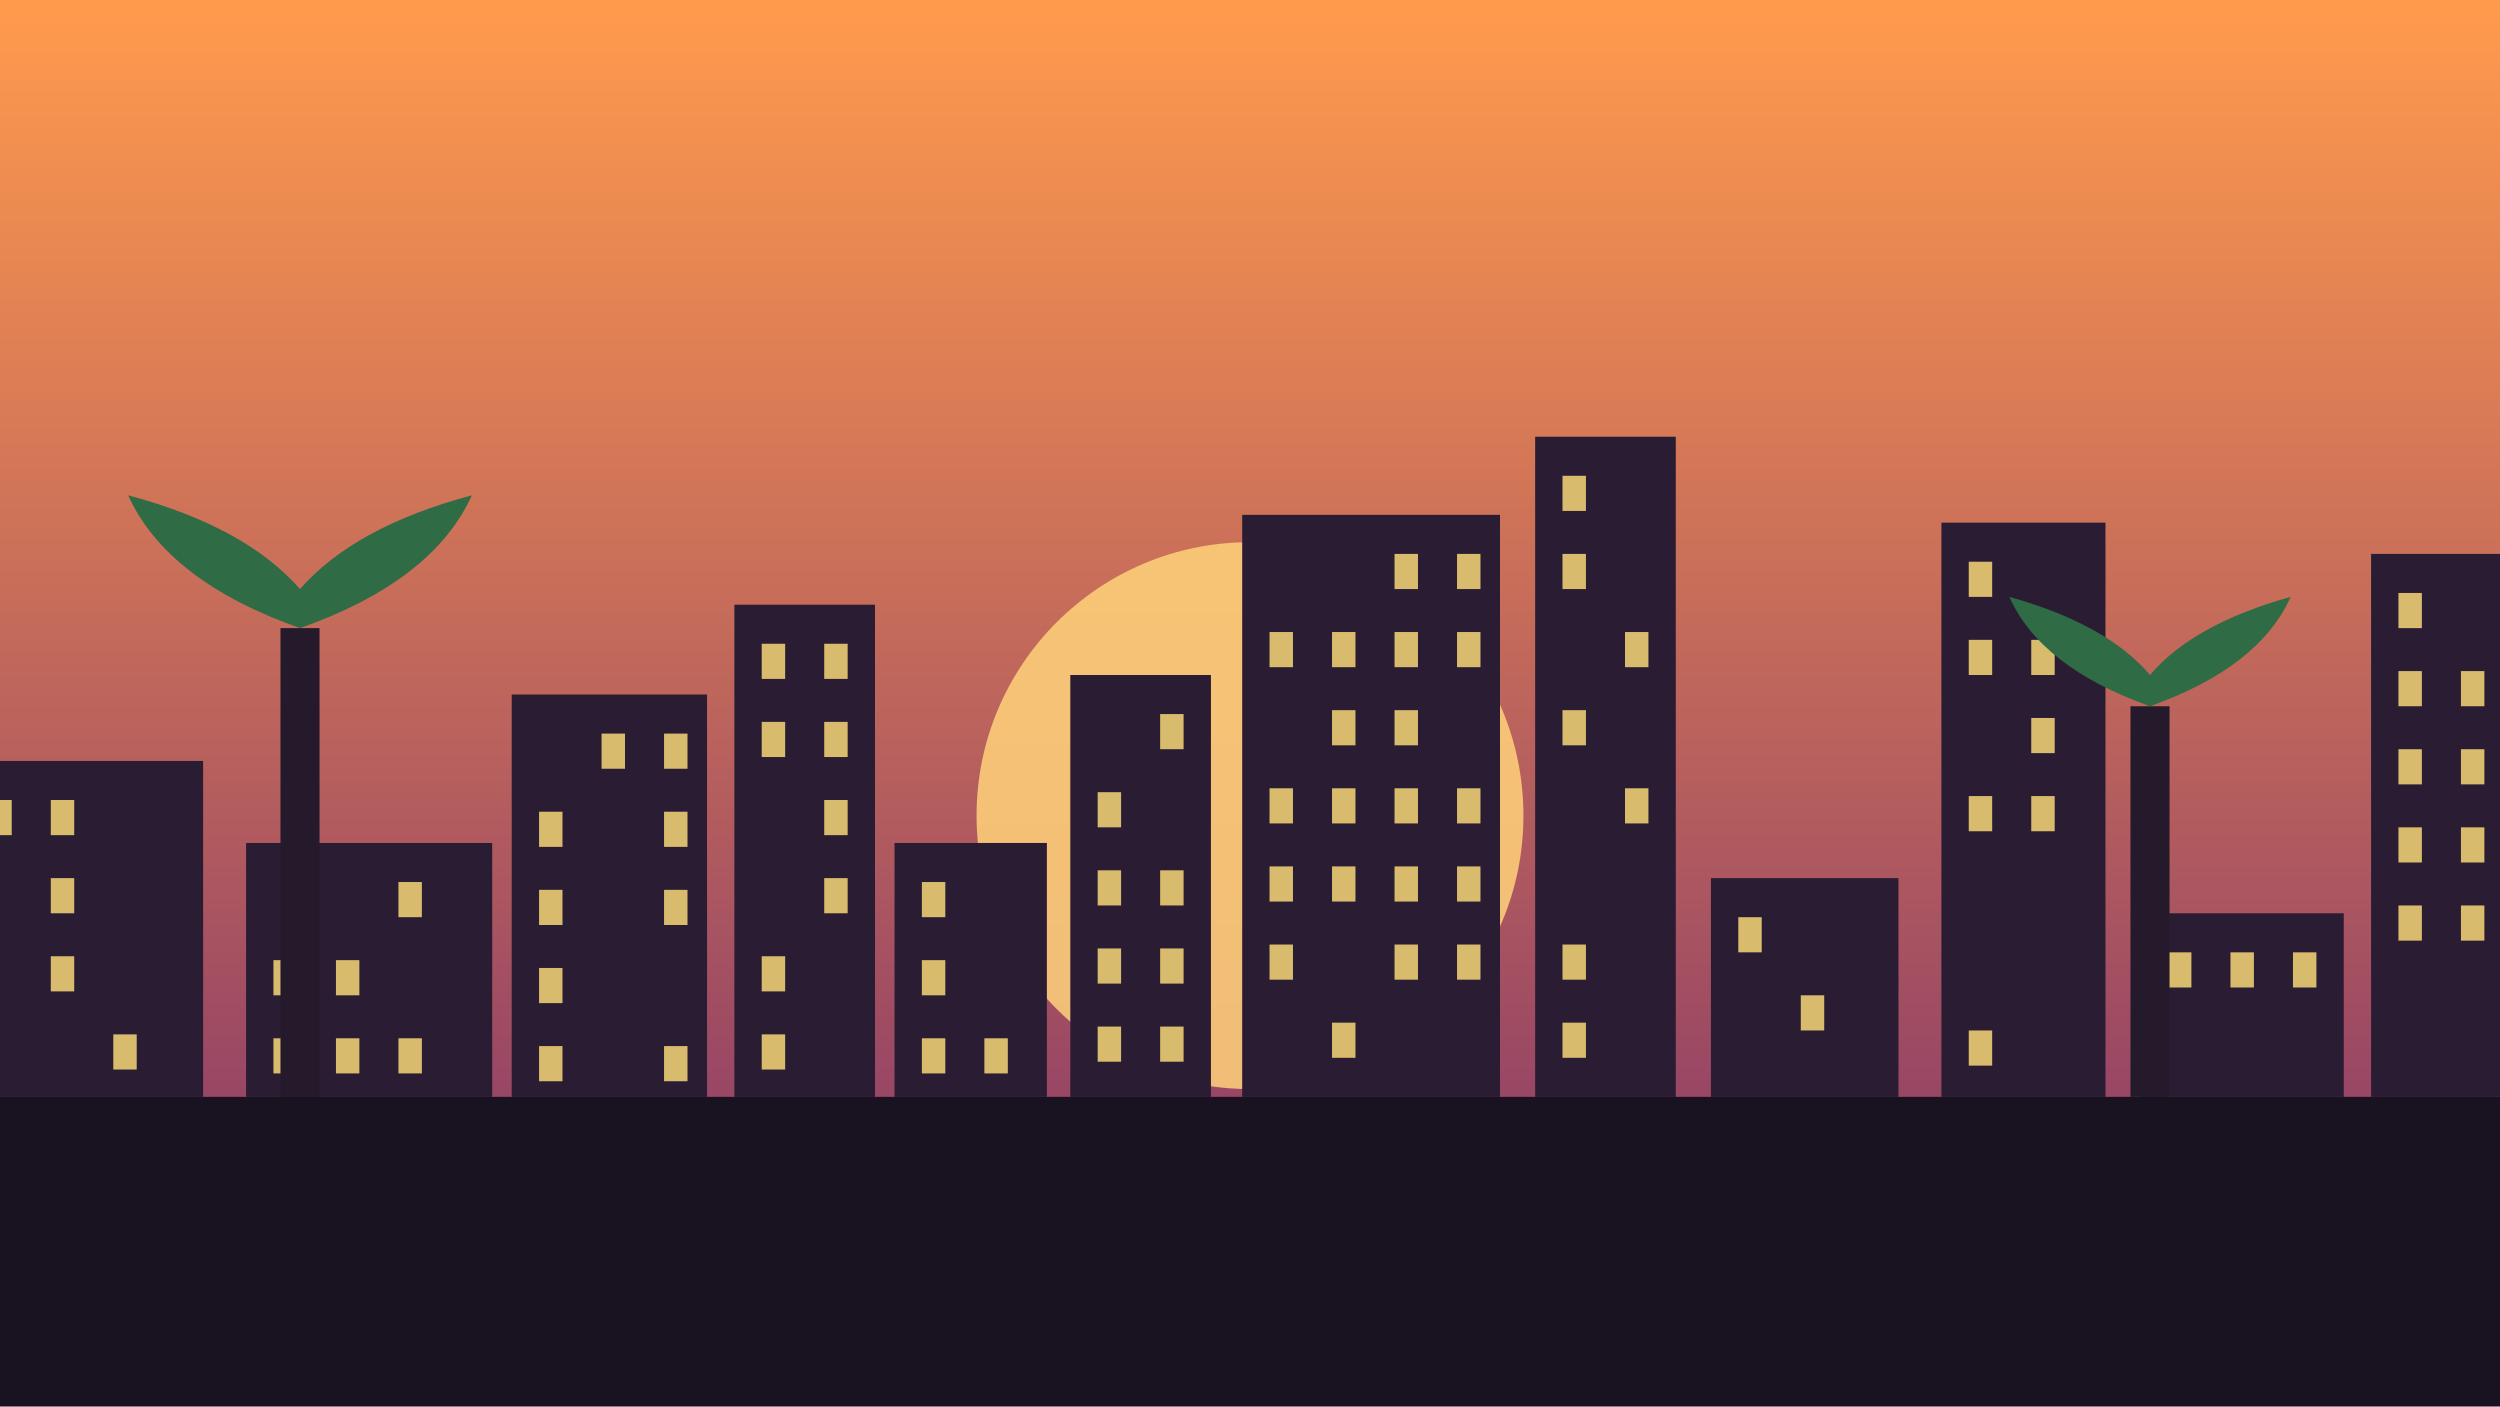
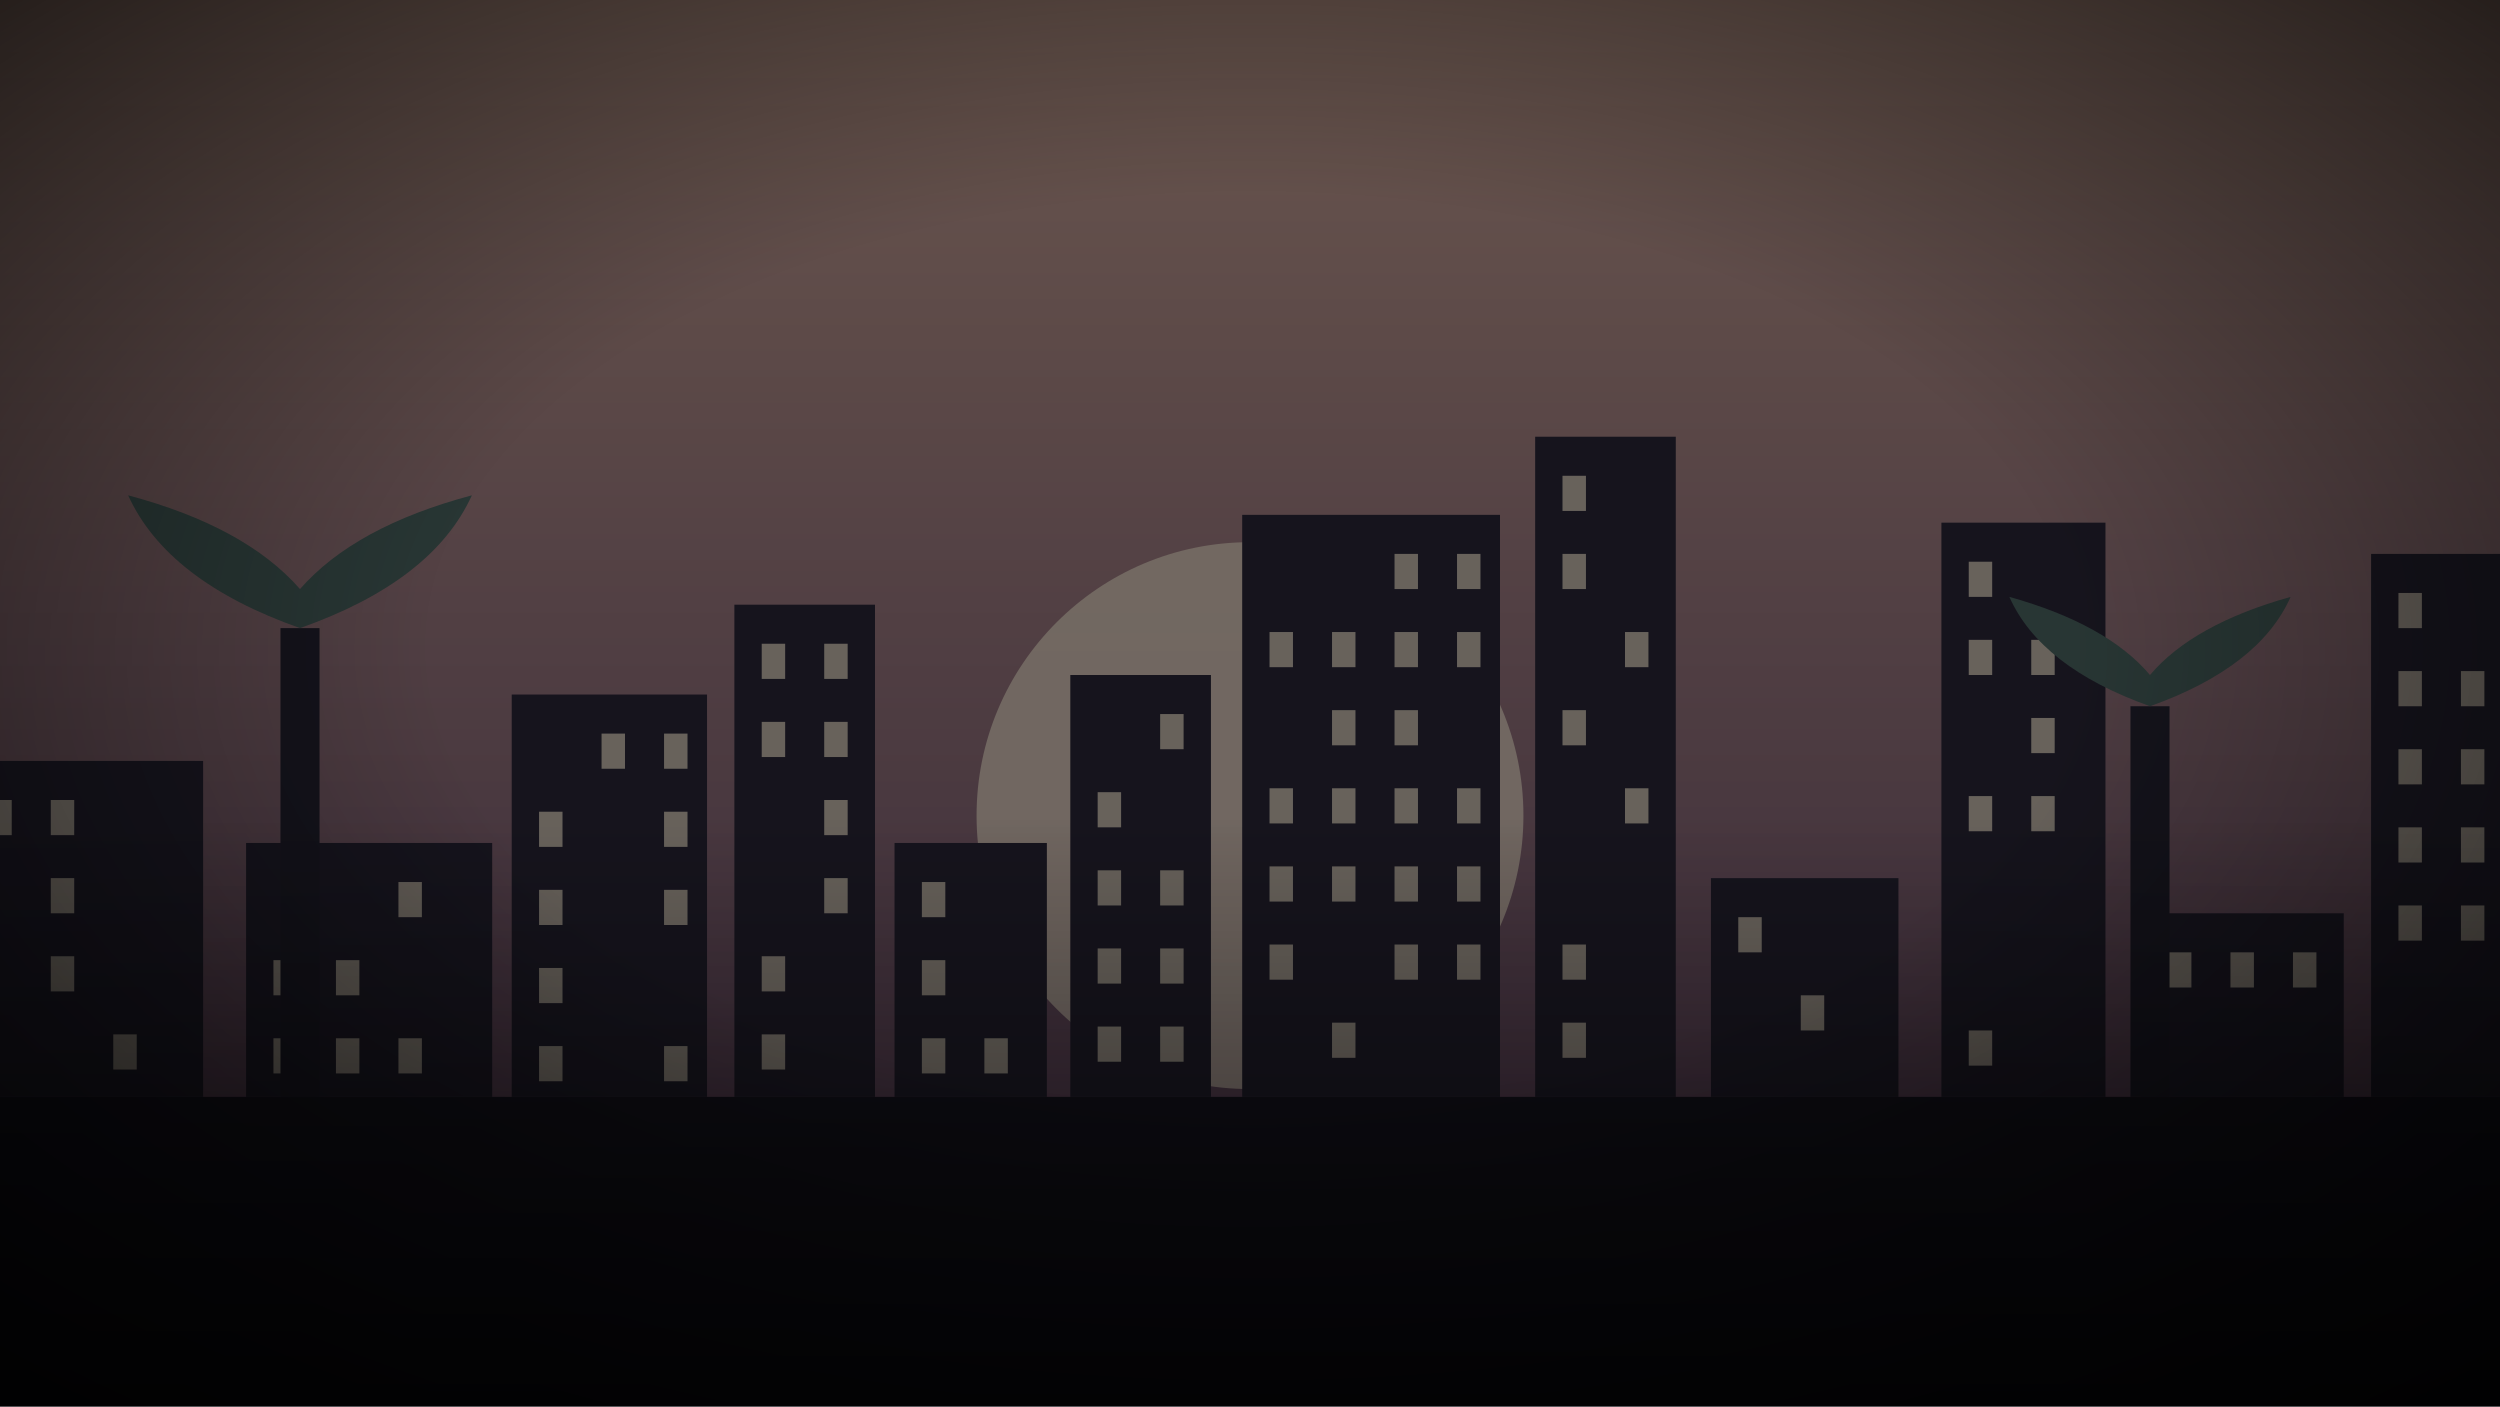
<svg xmlns="http://www.w3.org/2000/svg" viewBox="0 0 640 360" width="640" height="360">
-   <rect width="640" height="360" fill="#191220" />
  <defs>
-     <linearGradient id="s" x1="0" y1="0" x2="0" y2="1">
-       <stop offset="0" stop-color="#ff9a4d" />
-       <stop offset="1" stop-color="#7b2f6b" />
+     <filter id="grade" color-interpolation-filters="sRGB">
+       <feColorMatrix type="saturate" values="0.42" />
+       <feComponentTransfer>
+         <feFuncR type="linear" slope="0.5" intercept="0.015" />
+         <feFuncG type="linear" slope="0.5" intercept="0.018" />
+         <feFuncB type="linear" slope="0.54" intercept="0.03" />
+       </feComponentTransfer>
+     </filter>
+     <radialGradient id="vig" cx="50%" cy="46%" r="72%">
+       <stop offset="0.45" stop-color="#000" stop-opacity="0" />
+       <stop offset="1" stop-color="#000" stop-opacity="0.72" />
+     </radialGradient>
+     <linearGradient id="foot" x1="0" y1="0" x2="0" y2="1">
+       <stop offset="0.58" stop-color="#000" stop-opacity="0" />
+       <stop offset="1" stop-color="#000" stop-opacity="0.66" />
    </linearGradient>
  </defs>
-   <rect width="640" height="360" fill="url(#s)" />
-   <circle cx="320" cy="208.8" r="70" fill="#ffd27a" opacity="0.85" />
-   <rect x="-10" y="194.8" width="62" height="86" fill="#2a1c33" />
-   <rect x="-3" y="204.8" width="6" height="9" fill="#f7d777" opacity="0.85" />
-   <rect x="13" y="204.8" width="6" height="9" fill="#f7d777" opacity="0.85" />
-   <rect x="13" y="224.8" width="6" height="9" fill="#f7d777" opacity="0.85" />
-   <rect x="13" y="244.8" width="6" height="9" fill="#f7d777" opacity="0.85" />
-   <rect x="29" y="264.8" width="6" height="9" fill="#f7d777" opacity="0.85" />
-   <rect x="63" y="215.8" width="63" height="65" fill="#2a1c33" />
-   <rect x="102" y="225.8" width="6" height="9" fill="#f7d777" opacity="0.85" />
-   <rect x="70" y="245.8" width="6" height="9" fill="#f7d777" opacity="0.85" />
-   <rect x="86" y="245.8" width="6" height="9" fill="#f7d777" opacity="0.85" />
-   <rect x="70" y="265.8" width="6" height="9" fill="#f7d777" opacity="0.85" />
-   <rect x="86" y="265.8" width="6" height="9" fill="#f7d777" opacity="0.85" />
-   <rect x="102" y="265.8" width="6" height="9" fill="#f7d777" opacity="0.85" />
-   <rect x="131" y="177.8" width="50" height="103" fill="#2a1c33" />
-   <rect x="154" y="187.8" width="6" height="9" fill="#f7d777" opacity="0.85" />
-   <rect x="170" y="187.8" width="6" height="9" fill="#f7d777" opacity="0.85" />
-   <rect x="138" y="207.8" width="6" height="9" fill="#f7d777" opacity="0.85" />
-   <rect x="170" y="207.8" width="6" height="9" fill="#f7d777" opacity="0.85" />
-   <rect x="138" y="227.8" width="6" height="9" fill="#f7d777" opacity="0.85" />
-   <rect x="170" y="227.8" width="6" height="9" fill="#f7d777" opacity="0.85" />
-   <rect x="138" y="247.8" width="6" height="9" fill="#f7d777" opacity="0.85" />
-   <rect x="138" y="267.8" width="6" height="9" fill="#f7d777" opacity="0.85" />
-   <rect x="170" y="267.8" width="6" height="9" fill="#f7d777" opacity="0.85" />
-   <rect x="188" y="154.8" width="36" height="126" fill="#2a1c33" />
-   <rect x="195" y="164.8" width="6" height="9" fill="#f7d777" opacity="0.85" />
-   <rect x="211" y="164.8" width="6" height="9" fill="#f7d777" opacity="0.85" />
-   <rect x="195" y="184.8" width="6" height="9" fill="#f7d777" opacity="0.85" />
-   <rect x="211" y="184.8" width="6" height="9" fill="#f7d777" opacity="0.85" />
-   <rect x="211" y="204.8" width="6" height="9" fill="#f7d777" opacity="0.85" />
-   <rect x="211" y="224.8" width="6" height="9" fill="#f7d777" opacity="0.85" />
-   <rect x="195" y="244.8" width="6" height="9" fill="#f7d777" opacity="0.85" />
-   <rect x="195" y="264.8" width="6" height="9" fill="#f7d777" opacity="0.85" />
-   <rect x="229" y="215.8" width="39" height="65" fill="#2a1c33" />
-   <rect x="236" y="225.8" width="6" height="9" fill="#f7d777" opacity="0.85" />
-   <rect x="236" y="245.8" width="6" height="9" fill="#f7d777" opacity="0.85" />
-   <rect x="236" y="265.8" width="6" height="9" fill="#f7d777" opacity="0.85" />
-   <rect x="252" y="265.8" width="6" height="9" fill="#f7d777" opacity="0.85" />
-   <rect x="274" y="172.8" width="36" height="108" fill="#2a1c33" />
-   <rect x="297" y="182.8" width="6" height="9" fill="#f7d777" opacity="0.85" />
-   <rect x="281" y="202.8" width="6" height="9" fill="#f7d777" opacity="0.85" />
-   <rect x="281" y="222.8" width="6" height="9" fill="#f7d777" opacity="0.85" />
-   <rect x="297" y="222.8" width="6" height="9" fill="#f7d777" opacity="0.85" />
-   <rect x="281" y="242.8" width="6" height="9" fill="#f7d777" opacity="0.85" />
-   <rect x="297" y="242.8" width="6" height="9" fill="#f7d777" opacity="0.85" />
-   <rect x="281" y="262.8" width="6" height="9" fill="#f7d777" opacity="0.85" />
-   <rect x="297" y="262.8" width="6" height="9" fill="#f7d777" opacity="0.85" />
-   <rect x="318" y="131.8" width="66" height="149" fill="#2a1c33" />
-   <rect x="357" y="141.8" width="6" height="9" fill="#f7d777" opacity="0.85" />
-   <rect x="373" y="141.8" width="6" height="9" fill="#f7d777" opacity="0.85" />
-   <rect x="325" y="161.8" width="6" height="9" fill="#f7d777" opacity="0.85" />
-   <rect x="341" y="161.8" width="6" height="9" fill="#f7d777" opacity="0.85" />
-   <rect x="357" y="161.8" width="6" height="9" fill="#f7d777" opacity="0.85" />
-   <rect x="373" y="161.8" width="6" height="9" fill="#f7d777" opacity="0.85" />
-   <rect x="341" y="181.8" width="6" height="9" fill="#f7d777" opacity="0.85" />
-   <rect x="357" y="181.8" width="6" height="9" fill="#f7d777" opacity="0.85" />
-   <rect x="325" y="201.8" width="6" height="9" fill="#f7d777" opacity="0.85" />
-   <rect x="341" y="201.8" width="6" height="9" fill="#f7d777" opacity="0.85" />
-   <rect x="357" y="201.8" width="6" height="9" fill="#f7d777" opacity="0.85" />
-   <rect x="373" y="201.8" width="6" height="9" fill="#f7d777" opacity="0.85" />
-   <rect x="325" y="221.8" width="6" height="9" fill="#f7d777" opacity="0.85" />
-   <rect x="341" y="221.8" width="6" height="9" fill="#f7d777" opacity="0.85" />
-   <rect x="357" y="221.8" width="6" height="9" fill="#f7d777" opacity="0.85" />
-   <rect x="373" y="221.8" width="6" height="9" fill="#f7d777" opacity="0.85" />
-   <rect x="325" y="241.8" width="6" height="9" fill="#f7d777" opacity="0.85" />
-   <rect x="357" y="241.8" width="6" height="9" fill="#f7d777" opacity="0.85" />
-   <rect x="373" y="241.8" width="6" height="9" fill="#f7d777" opacity="0.85" />
-   <rect x="341" y="261.8" width="6" height="9" fill="#f7d777" opacity="0.85" />
-   <rect x="393" y="111.8" width="36" height="169" fill="#2a1c33" />
-   <rect x="400" y="121.8" width="6" height="9" fill="#f7d777" opacity="0.85" />
-   <rect x="400" y="141.8" width="6" height="9" fill="#f7d777" opacity="0.85" />
-   <rect x="416" y="161.8" width="6" height="9" fill="#f7d777" opacity="0.85" />
-   <rect x="400" y="181.8" width="6" height="9" fill="#f7d777" opacity="0.85" />
-   <rect x="416" y="201.8" width="6" height="9" fill="#f7d777" opacity="0.85" />
-   <rect x="400" y="241.8" width="6" height="9" fill="#f7d777" opacity="0.85" />
-   <rect x="400" y="261.8" width="6" height="9" fill="#f7d777" opacity="0.85" />
-   <rect x="438" y="224.8" width="48" height="56" fill="#2a1c33" />
-   <rect x="445" y="234.8" width="6" height="9" fill="#f7d777" opacity="0.85" />
-   <rect x="461" y="254.8" width="6" height="9" fill="#f7d777" opacity="0.85" />
-   <rect x="497" y="133.8" width="42" height="147" fill="#2a1c33" />
-   <rect x="504" y="143.8" width="6" height="9" fill="#f7d777" opacity="0.85" />
-   <rect x="504" y="163.8" width="6" height="9" fill="#f7d777" opacity="0.85" />
-   <rect x="520" y="163.8" width="6" height="9" fill="#f7d777" opacity="0.85" />
-   <rect x="520" y="183.8" width="6" height="9" fill="#f7d777" opacity="0.85" />
-   <rect x="504" y="203.8" width="6" height="9" fill="#f7d777" opacity="0.85" />
-   <rect x="520" y="203.8" width="6" height="9" fill="#f7d777" opacity="0.85" />
-   <rect x="504" y="263.8" width="6" height="9" fill="#f7d777" opacity="0.85" />
-   <rect x="548" y="233.8" width="52" height="47" fill="#2a1c33" />
-   <rect x="555" y="243.8" width="6" height="9" fill="#f7d777" opacity="0.85" />
-   <rect x="571" y="243.8" width="6" height="9" fill="#f7d777" opacity="0.85" />
-   <rect x="587" y="243.8" width="6" height="9" fill="#f7d777" opacity="0.85" />
-   <rect x="607" y="141.8" width="53" height="139" fill="#2a1c33" />
-   <rect x="614" y="151.8" width="6" height="9" fill="#f7d777" opacity="0.85" />
-   <rect x="646" y="151.8" width="6" height="9" fill="#f7d777" opacity="0.85" />
-   <rect x="614" y="171.8" width="6" height="9" fill="#f7d777" opacity="0.85" />
-   <rect x="630" y="171.8" width="6" height="9" fill="#f7d777" opacity="0.85" />
-   <rect x="614" y="191.8" width="6" height="9" fill="#f7d777" opacity="0.85" />
-   <rect x="630" y="191.8" width="6" height="9" fill="#f7d777" opacity="0.85" />
-   <rect x="646" y="191.8" width="6" height="9" fill="#f7d777" opacity="0.85" />
-   <rect x="614" y="211.8" width="6" height="9" fill="#f7d777" opacity="0.85" />
-   <rect x="630" y="211.8" width="6" height="9" fill="#f7d777" opacity="0.85" />
-   <rect x="614" y="231.8" width="6" height="9" fill="#f7d777" opacity="0.85" />
-   <rect x="630" y="231.8" width="6" height="9" fill="#f7d777" opacity="0.85" />
-   <rect x="0" y="280.8" width="640" height="79.2" fill="#191220" />
-   <g transform="translate(76.8 280.8)">
-     <rect x="-5" y="-120" width="10" height="120" fill="#241a2c" />
-     <path d="M0 -120q-34 -12 -44 -34 q30 8 44 24 q14 -16 44 -24 q-10 22 -44 34z" fill="#2f6b45" />
+   <g filter="url(#grade)">
+     <rect width="640" height="360" fill="#191220" />
+     <defs>
+       <linearGradient id="s" x1="0" y1="0" x2="0" y2="1">
+         <stop offset="0" stop-color="#ff9a4d" />
+         <stop offset="1" stop-color="#7b2f6b" />
+       </linearGradient>
+     </defs>
+     <rect width="640" height="360" fill="url(#s)" />
+     <circle cx="320" cy="208.8" r="70" fill="#ffd27a" opacity="0.85" />
+     <rect x="-10" y="194.8" width="62" height="86" fill="#2a1c33" />
+     <rect x="-3" y="204.8" width="6" height="9" fill="#f7d777" opacity="0.85" />
+     <rect x="13" y="204.8" width="6" height="9" fill="#f7d777" opacity="0.85" />
+     <rect x="13" y="224.8" width="6" height="9" fill="#f7d777" opacity="0.85" />
+     <rect x="13" y="244.8" width="6" height="9" fill="#f7d777" opacity="0.85" />
+     <rect x="29" y="264.8" width="6" height="9" fill="#f7d777" opacity="0.85" />
+     <rect x="63" y="215.8" width="63" height="65" fill="#2a1c33" />
+     <rect x="102" y="225.8" width="6" height="9" fill="#f7d777" opacity="0.85" />
+     <rect x="70" y="245.8" width="6" height="9" fill="#f7d777" opacity="0.85" />
+     <rect x="86" y="245.8" width="6" height="9" fill="#f7d777" opacity="0.85" />
+     <rect x="70" y="265.8" width="6" height="9" fill="#f7d777" opacity="0.85" />
+     <rect x="86" y="265.8" width="6" height="9" fill="#f7d777" opacity="0.85" />
+     <rect x="102" y="265.8" width="6" height="9" fill="#f7d777" opacity="0.85" />
+     <rect x="131" y="177.8" width="50" height="103" fill="#2a1c33" />
+     <rect x="154" y="187.8" width="6" height="9" fill="#f7d777" opacity="0.85" />
+     <rect x="170" y="187.8" width="6" height="9" fill="#f7d777" opacity="0.85" />
+     <rect x="138" y="207.8" width="6" height="9" fill="#f7d777" opacity="0.85" />
+     <rect x="170" y="207.8" width="6" height="9" fill="#f7d777" opacity="0.85" />
+     <rect x="138" y="227.8" width="6" height="9" fill="#f7d777" opacity="0.85" />
+     <rect x="170" y="227.8" width="6" height="9" fill="#f7d777" opacity="0.85" />
+     <rect x="138" y="247.8" width="6" height="9" fill="#f7d777" opacity="0.85" />
+     <rect x="138" y="267.8" width="6" height="9" fill="#f7d777" opacity="0.85" />
+     <rect x="170" y="267.8" width="6" height="9" fill="#f7d777" opacity="0.85" />
+     <rect x="188" y="154.8" width="36" height="126" fill="#2a1c33" />
+     <rect x="195" y="164.8" width="6" height="9" fill="#f7d777" opacity="0.85" />
+     <rect x="211" y="164.8" width="6" height="9" fill="#f7d777" opacity="0.85" />
+     <rect x="195" y="184.8" width="6" height="9" fill="#f7d777" opacity="0.85" />
+     <rect x="211" y="184.8" width="6" height="9" fill="#f7d777" opacity="0.85" />
+     <rect x="211" y="204.8" width="6" height="9" fill="#f7d777" opacity="0.85" />
+     <rect x="211" y="224.8" width="6" height="9" fill="#f7d777" opacity="0.85" />
+     <rect x="195" y="244.8" width="6" height="9" fill="#f7d777" opacity="0.85" />
+     <rect x="195" y="264.8" width="6" height="9" fill="#f7d777" opacity="0.85" />
+     <rect x="229" y="215.8" width="39" height="65" fill="#2a1c33" />
+     <rect x="236" y="225.8" width="6" height="9" fill="#f7d777" opacity="0.85" />
+     <rect x="236" y="245.8" width="6" height="9" fill="#f7d777" opacity="0.85" />
+     <rect x="236" y="265.8" width="6" height="9" fill="#f7d777" opacity="0.85" />
+     <rect x="252" y="265.8" width="6" height="9" fill="#f7d777" opacity="0.85" />
+     <rect x="274" y="172.8" width="36" height="108" fill="#2a1c33" />
+     <rect x="297" y="182.8" width="6" height="9" fill="#f7d777" opacity="0.85" />
+     <rect x="281" y="202.8" width="6" height="9" fill="#f7d777" opacity="0.85" />
+     <rect x="281" y="222.8" width="6" height="9" fill="#f7d777" opacity="0.85" />
+     <rect x="297" y="222.8" width="6" height="9" fill="#f7d777" opacity="0.85" />
+     <rect x="281" y="242.8" width="6" height="9" fill="#f7d777" opacity="0.85" />
+     <rect x="297" y="242.8" width="6" height="9" fill="#f7d777" opacity="0.85" />
+     <rect x="281" y="262.8" width="6" height="9" fill="#f7d777" opacity="0.85" />
+     <rect x="297" y="262.8" width="6" height="9" fill="#f7d777" opacity="0.85" />
+     <rect x="318" y="131.8" width="66" height="149" fill="#2a1c33" />
+     <rect x="357" y="141.8" width="6" height="9" fill="#f7d777" opacity="0.85" />
+     <rect x="373" y="141.8" width="6" height="9" fill="#f7d777" opacity="0.85" />
+     <rect x="325" y="161.8" width="6" height="9" fill="#f7d777" opacity="0.85" />
+     <rect x="341" y="161.8" width="6" height="9" fill="#f7d777" opacity="0.85" />
+     <rect x="357" y="161.8" width="6" height="9" fill="#f7d777" opacity="0.85" />
+     <rect x="373" y="161.8" width="6" height="9" fill="#f7d777" opacity="0.85" />
+     <rect x="341" y="181.8" width="6" height="9" fill="#f7d777" opacity="0.85" />
+     <rect x="357" y="181.8" width="6" height="9" fill="#f7d777" opacity="0.85" />
+     <rect x="325" y="201.8" width="6" height="9" fill="#f7d777" opacity="0.85" />
+     <rect x="341" y="201.8" width="6" height="9" fill="#f7d777" opacity="0.85" />
+     <rect x="357" y="201.8" width="6" height="9" fill="#f7d777" opacity="0.85" />
+     <rect x="373" y="201.8" width="6" height="9" fill="#f7d777" opacity="0.85" />
+     <rect x="325" y="221.8" width="6" height="9" fill="#f7d777" opacity="0.85" />
+     <rect x="341" y="221.8" width="6" height="9" fill="#f7d777" opacity="0.85" />
+     <rect x="357" y="221.8" width="6" height="9" fill="#f7d777" opacity="0.85" />
+     <rect x="373" y="221.8" width="6" height="9" fill="#f7d777" opacity="0.85" />
+     <rect x="325" y="241.8" width="6" height="9" fill="#f7d777" opacity="0.85" />
+     <rect x="357" y="241.8" width="6" height="9" fill="#f7d777" opacity="0.85" />
+     <rect x="373" y="241.8" width="6" height="9" fill="#f7d777" opacity="0.85" />
+     <rect x="341" y="261.8" width="6" height="9" fill="#f7d777" opacity="0.85" />
+     <rect x="393" y="111.8" width="36" height="169" fill="#2a1c33" />
+     <rect x="400" y="121.8" width="6" height="9" fill="#f7d777" opacity="0.85" />
+     <rect x="400" y="141.8" width="6" height="9" fill="#f7d777" opacity="0.85" />
+     <rect x="416" y="161.8" width="6" height="9" fill="#f7d777" opacity="0.85" />
+     <rect x="400" y="181.8" width="6" height="9" fill="#f7d777" opacity="0.85" />
+     <rect x="416" y="201.8" width="6" height="9" fill="#f7d777" opacity="0.85" />
+     <rect x="400" y="241.8" width="6" height="9" fill="#f7d777" opacity="0.85" />
+     <rect x="400" y="261.8" width="6" height="9" fill="#f7d777" opacity="0.85" />
+     <rect x="438" y="224.8" width="48" height="56" fill="#2a1c33" />
+     <rect x="445" y="234.8" width="6" height="9" fill="#f7d777" opacity="0.85" />
+     <rect x="461" y="254.8" width="6" height="9" fill="#f7d777" opacity="0.85" />
+     <rect x="497" y="133.8" width="42" height="147" fill="#2a1c33" />
+     <rect x="504" y="143.8" width="6" height="9" fill="#f7d777" opacity="0.85" />
+     <rect x="504" y="163.8" width="6" height="9" fill="#f7d777" opacity="0.85" />
+     <rect x="520" y="163.8" width="6" height="9" fill="#f7d777" opacity="0.85" />
+     <rect x="520" y="183.8" width="6" height="9" fill="#f7d777" opacity="0.85" />
+     <rect x="504" y="203.8" width="6" height="9" fill="#f7d777" opacity="0.85" />
+     <rect x="520" y="203.8" width="6" height="9" fill="#f7d777" opacity="0.85" />
+     <rect x="504" y="263.8" width="6" height="9" fill="#f7d777" opacity="0.85" />
+     <rect x="548" y="233.8" width="52" height="47" fill="#2a1c33" />
+     <rect x="555" y="243.8" width="6" height="9" fill="#f7d777" opacity="0.85" />
+     <rect x="571" y="243.8" width="6" height="9" fill="#f7d777" opacity="0.85" />
+     <rect x="587" y="243.8" width="6" height="9" fill="#f7d777" opacity="0.85" />
+     <rect x="607" y="141.8" width="53" height="139" fill="#2a1c33" />
+     <rect x="614" y="151.8" width="6" height="9" fill="#f7d777" opacity="0.85" />
+     <rect x="646" y="151.8" width="6" height="9" fill="#f7d777" opacity="0.85" />
+     <rect x="614" y="171.8" width="6" height="9" fill="#f7d777" opacity="0.85" />
+     <rect x="630" y="171.8" width="6" height="9" fill="#f7d777" opacity="0.85" />
+     <rect x="614" y="191.8" width="6" height="9" fill="#f7d777" opacity="0.85" />
+     <rect x="630" y="191.8" width="6" height="9" fill="#f7d777" opacity="0.85" />
+     <rect x="646" y="191.8" width="6" height="9" fill="#f7d777" opacity="0.85" />
+     <rect x="614" y="211.8" width="6" height="9" fill="#f7d777" opacity="0.85" />
+     <rect x="630" y="211.8" width="6" height="9" fill="#f7d777" opacity="0.85" />
+     <rect x="614" y="231.8" width="6" height="9" fill="#f7d777" opacity="0.85" />
+     <rect x="630" y="231.8" width="6" height="9" fill="#f7d777" opacity="0.85" />
+     <rect x="0" y="280.8" width="640" height="79.2" fill="#191220" />
+     <g transform="translate(76.8 280.8)">
+       <rect x="-5" y="-120" width="10" height="120" fill="#241a2c" />
+       <path d="M0 -120q-34 -12 -44 -34 q30 8 44 24 q14 -16 44 -24 q-10 22 -44 34z" fill="#2f6b45" />
+     </g>
+     <g transform="translate(550.4 280.8)">
+       <rect x="-5" y="-100" width="10" height="100" fill="#241a2c" />
+       <path d="M0 -100q-28 -10 -36 -28 q25 7 36 20 q11 -13 36 -20 q-8 18 -36 28z" fill="#2f6b45" />
+     </g>
  </g>
-   <g transform="translate(550.4 280.8)">
-     <rect x="-5" y="-100" width="10" height="100" fill="#241a2c" />
-     <path d="M0 -100q-28 -10 -36 -28 q25 7 36 20 q11 -13 36 -20 q-8 18 -36 28z" fill="#2f6b45" />
-   </g>
+   <rect width="640" height="360" fill="url(#vig)" />
+   <rect width="640" height="360" fill="url(#foot)" />
</svg>
